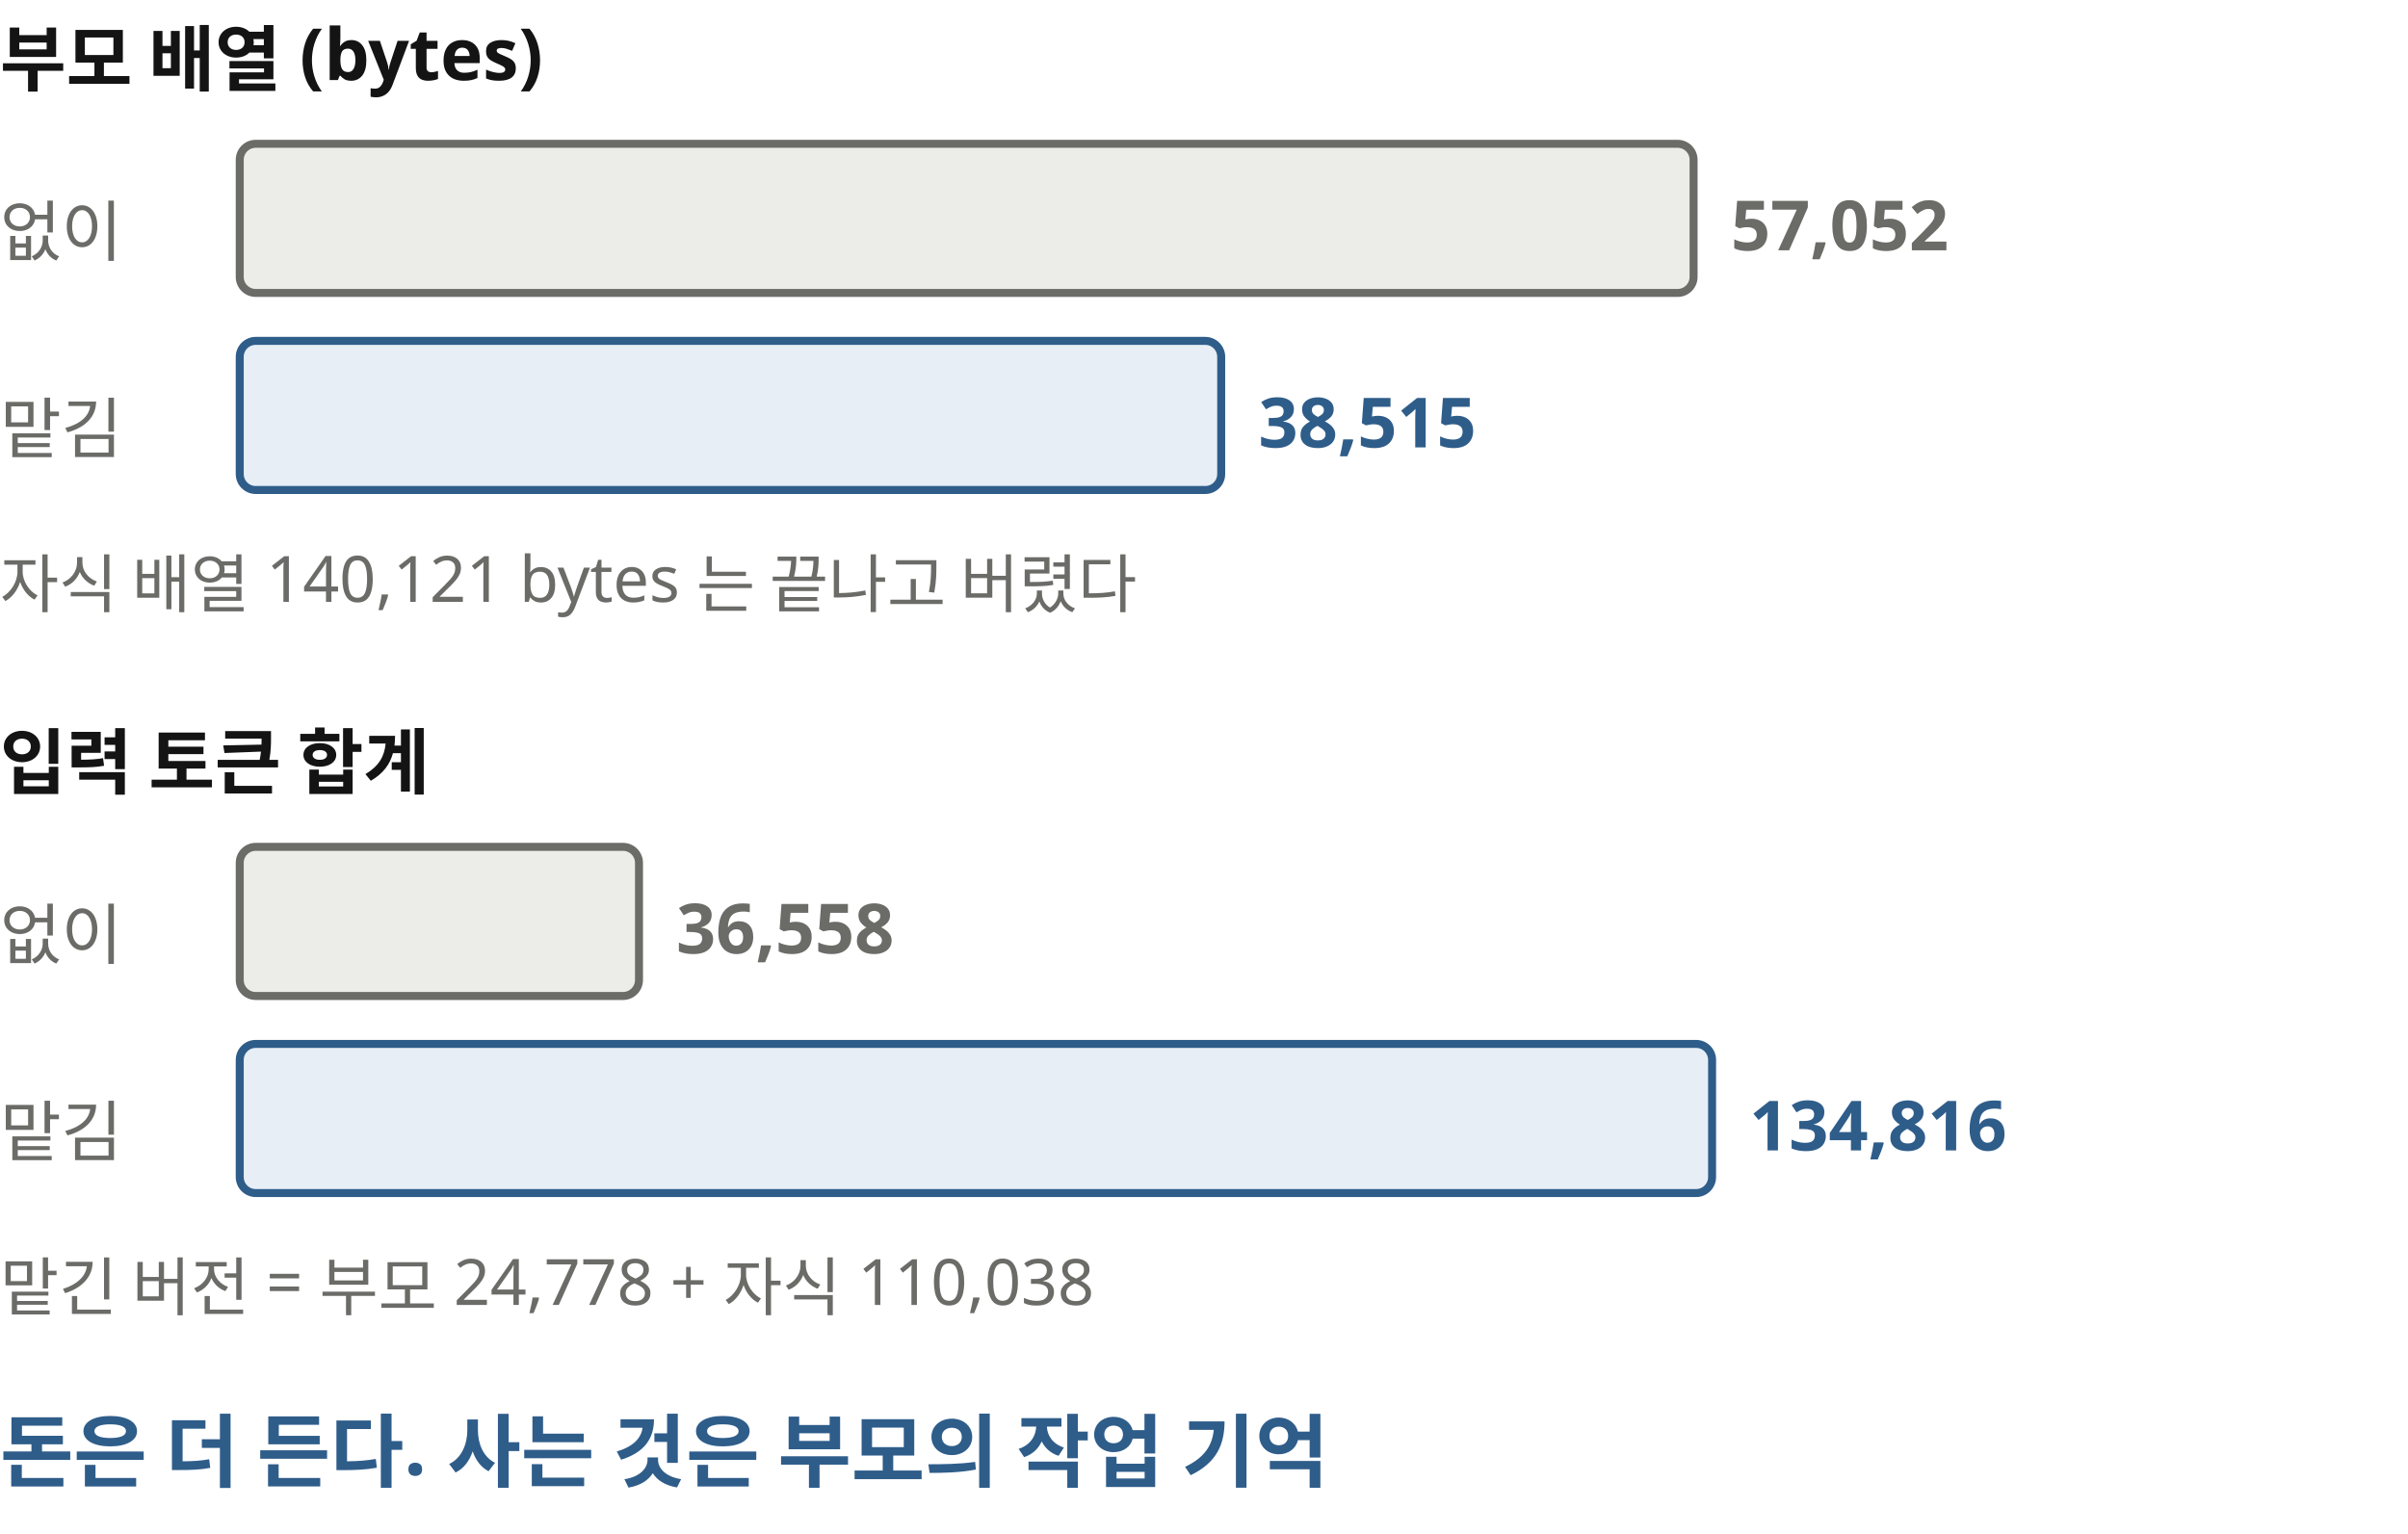
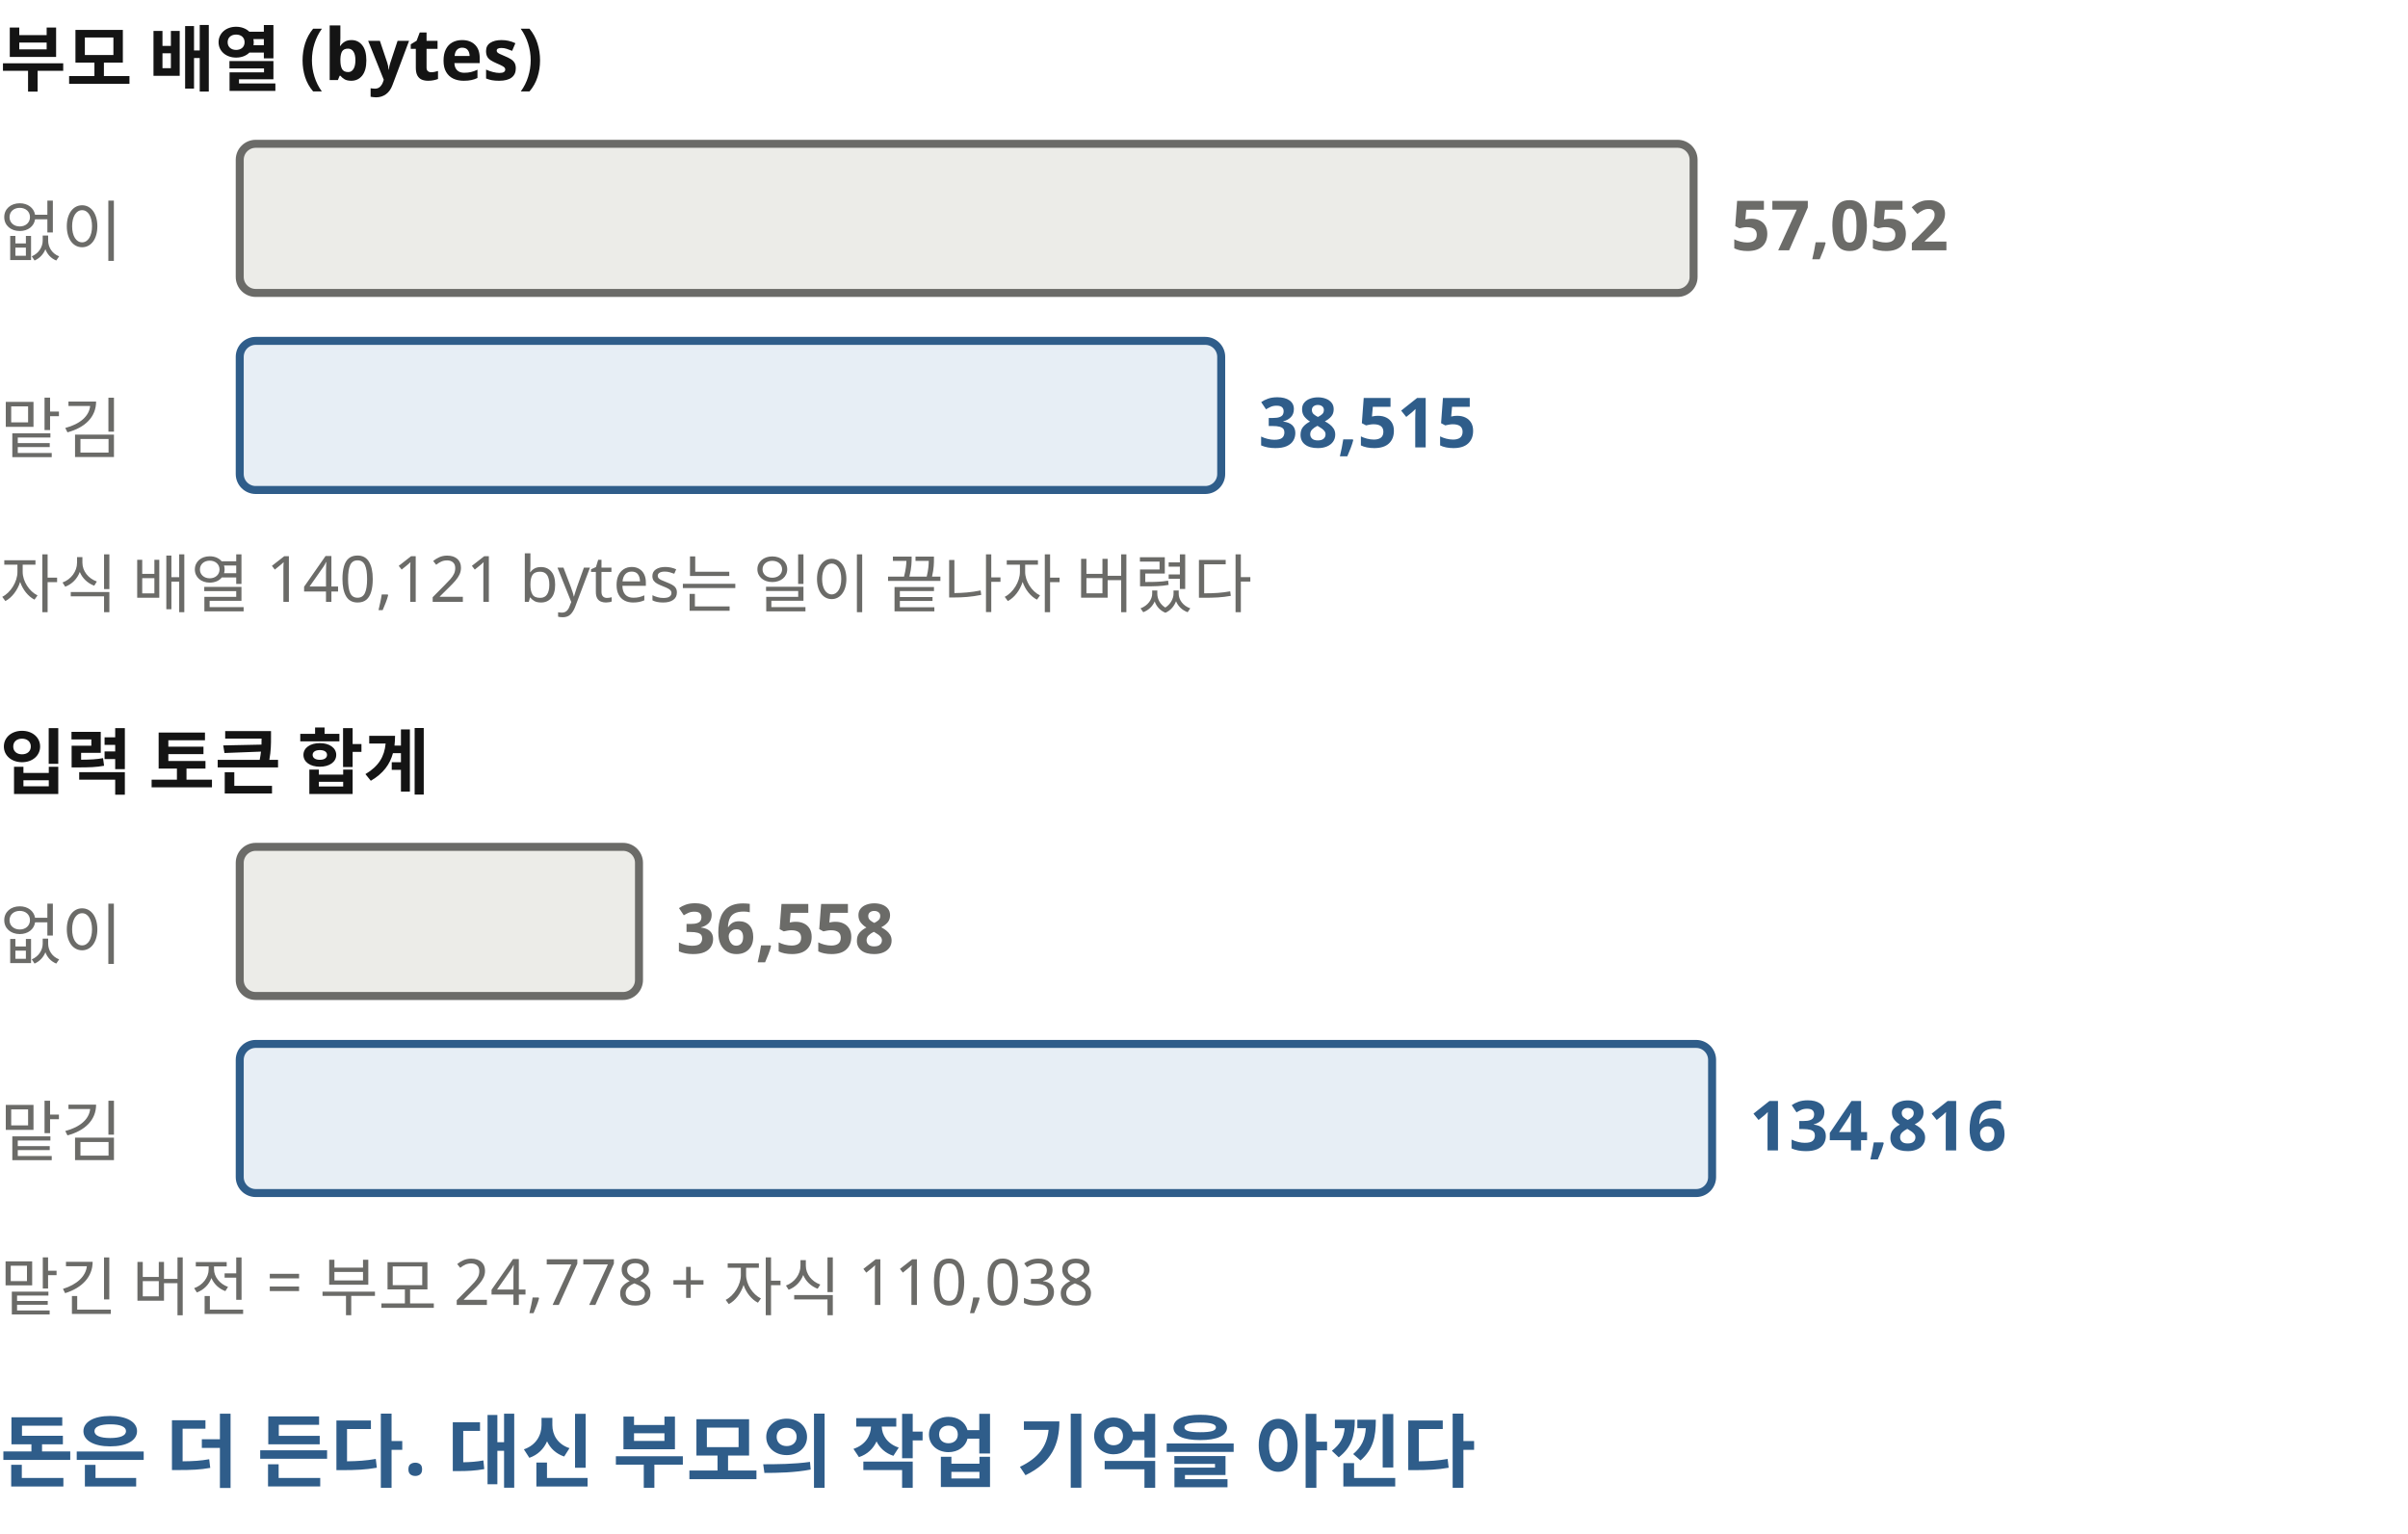
<svg xmlns="http://www.w3.org/2000/svg" viewBox="0 0 904 576" width="904" height="576">
  <defs>
    <marker id="a" viewBox="0 0 10 10" refX="9" refY="5" markerWidth="5" markerHeight="5" orient="auto">
      <path d="M0 0L10 5L0 10z" fill="#2F5D8A" />
    </marker>
  </defs>
  <text x="0" y="32" font-size="27" fill="#141414" text-anchor="start" font-weight="bold" font-family="NanumGothic, Nanum Gothic, sans-serif" xml:space="preserve">부모 배열 (bytes)</text>
  <text x="0" y="96" font-size="25" fill="#6B6B68" text-anchor="start" font-weight="normal" font-family="NanumGothic, Nanum Gothic, sans-serif" xml:space="preserve">없이</text>
  <rect x="90" y="54" width="545.797" height="56" rx="6" fill="#ECECE8" stroke="#6B6B68" stroke-width="3" />
  <text x="649.797" y="94" font-size="26" fill="#6B6B68" text-anchor="start" font-weight="bold" font-family="NanumGothic, Nanum Gothic, sans-serif" xml:space="preserve">57,052</text>
  <text x="0" y="170" font-size="25" fill="#6B6B68" text-anchor="start" font-weight="normal" font-family="NanumGothic, Nanum Gothic, sans-serif" xml:space="preserve">맡김</text>
  <rect x="90" y="128" width="368.46" height="56" rx="6" fill="#E7EEF5" stroke="#2F5D8A" stroke-width="3" />
  <text x="472.46" y="168" font-size="26" fill="#2F5D8A" text-anchor="start" font-weight="bold" font-family="NanumGothic, Nanum Gothic, sans-serif" xml:space="preserve">38,515</text>
-   <text x="0" y="228" font-size="24" fill="#6B6B68" text-anchor="start" font-weight="normal" font-family="NanumGothic, Nanum Gothic, sans-serif" xml:space="preserve">자식 배열 140,121 bytes 는 끝나고 버렸다</text>
+   <text x="0" y="228" font-size="24" fill="#6B6B68" text-anchor="start" font-weight="normal" font-family="NanumGothic, Nanum Gothic, sans-serif" xml:space="preserve">자식 배열 140,121 bytes는 일이 끝나자 버렸다</text>
  <text x="0" y="296" font-size="27" fill="#141414" text-anchor="start" font-weight="bold" font-family="NanumGothic, Nanum Gothic, sans-serif" xml:space="preserve">입력 토큰 합계</text>
  <text x="0" y="360" font-size="25" fill="#6B6B68" text-anchor="start" font-weight="normal" font-family="NanumGothic, Nanum Gothic, sans-serif" xml:space="preserve">없이</text>
  <rect x="90" y="318" width="149.888" height="56" rx="6" fill="#ECECE8" stroke="#6B6B68" stroke-width="3" />
  <text x="253.888" y="358" font-size="26" fill="#6B6B68" text-anchor="start" font-weight="bold" font-family="NanumGothic, Nanum Gothic, sans-serif" xml:space="preserve">36,558</text>
  <text x="0" y="434" font-size="25" fill="#6B6B68" text-anchor="start" font-weight="normal" font-family="NanumGothic, Nanum Gothic, sans-serif" xml:space="preserve">맡김</text>
  <rect x="90" y="392" width="552.746" height="56" rx="6" fill="#E7EEF5" stroke="#2F5D8A" stroke-width="3" />
  <text x="656.746" y="432" font-size="26" fill="#2F5D8A" text-anchor="start" font-weight="bold" font-family="NanumGothic, Nanum Gothic, sans-serif" xml:space="preserve">134,816</text>
  <text x="0" y="492" font-size="24" fill="#6B6B68" text-anchor="start" font-weight="normal" font-family="NanumGothic, Nanum Gothic, sans-serif" xml:space="preserve">맡긴 버전 = 부모 24,778 + 자식 110,038</text>
-   <text x="0" y="556" font-size="30" fill="#2F5D8A" text-anchor="start" font-weight="bold" font-family="NanumGothic, Nanum Gothic, sans-serif" xml:space="preserve">돈은 더 든다. 사는 것은 부모의 작업 기억</text>
+   <text x="0" y="556" font-size="30" fill="#2F5D8A" text-anchor="start" font-weight="bold" font-family="NanumGothic, Nanum Gothic, sans-serif" xml:space="preserve">돈은 더 든다. 대신 부모의 작업 기억을 아낀다</text>
</svg>
